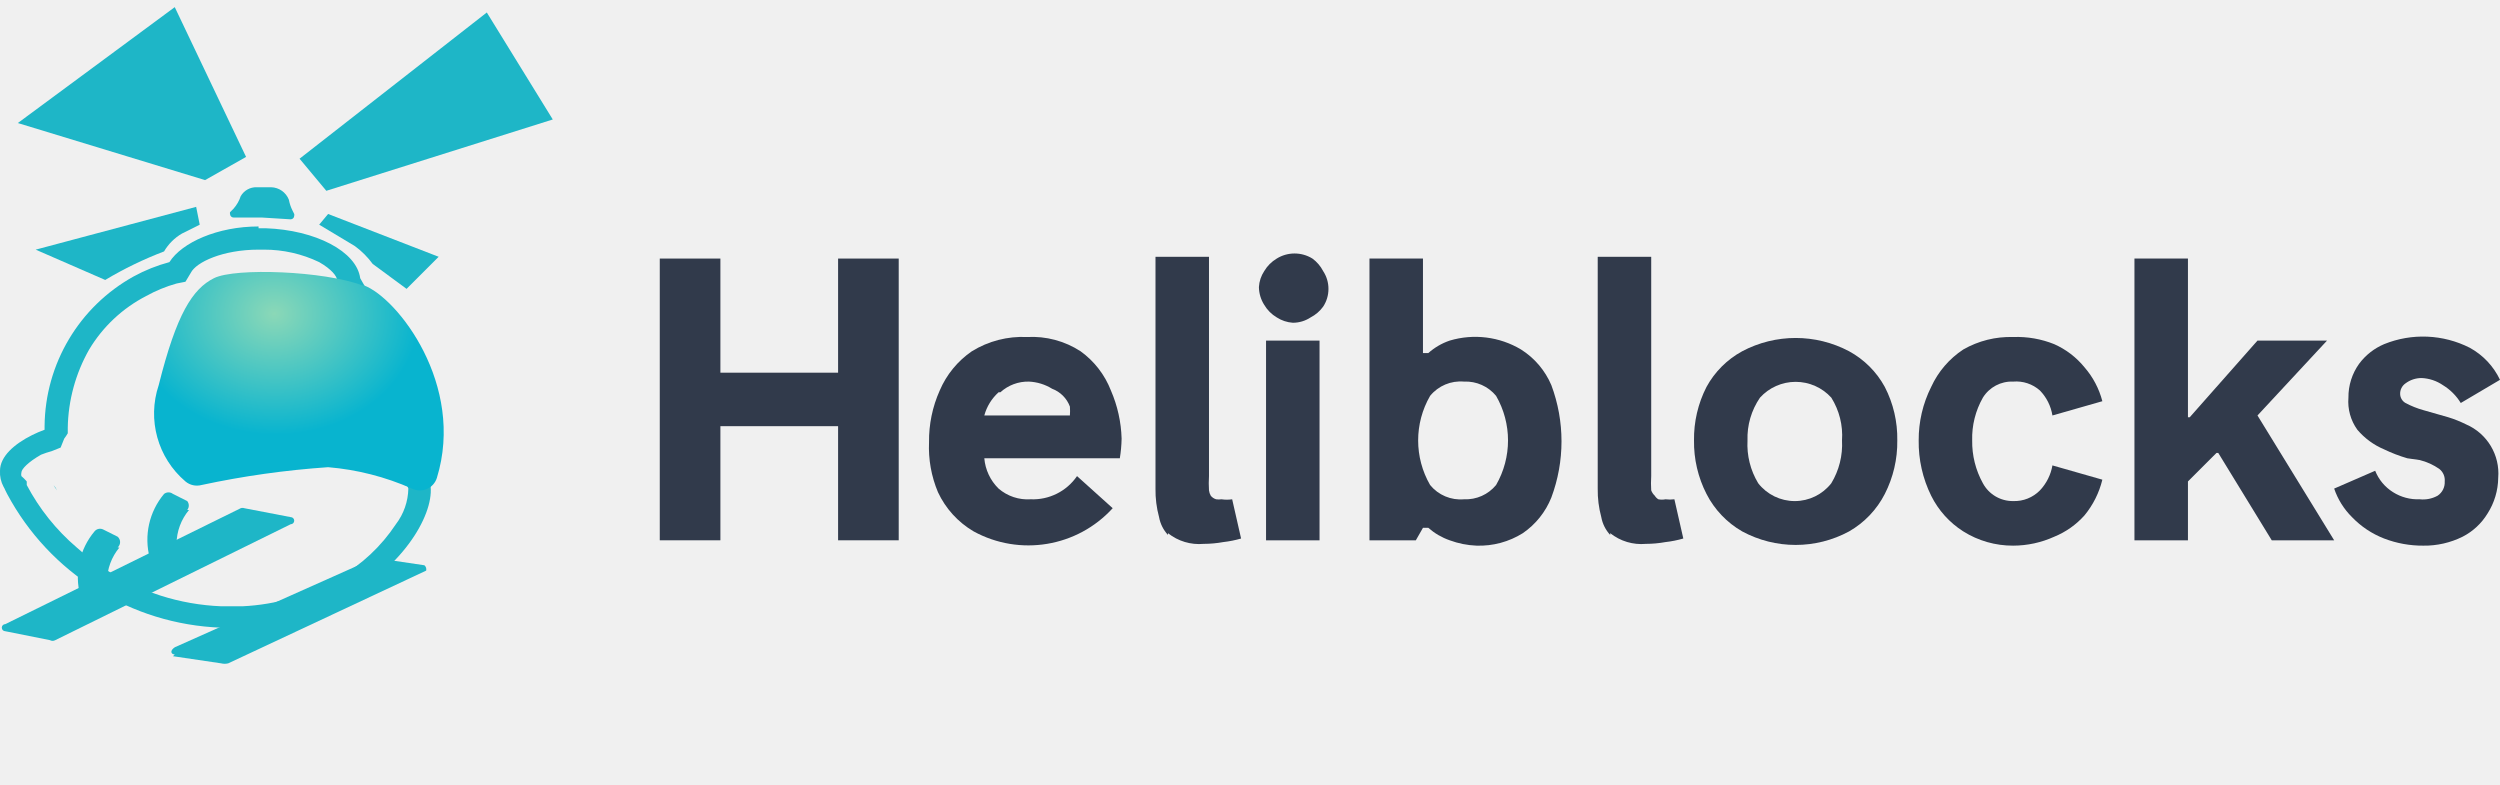
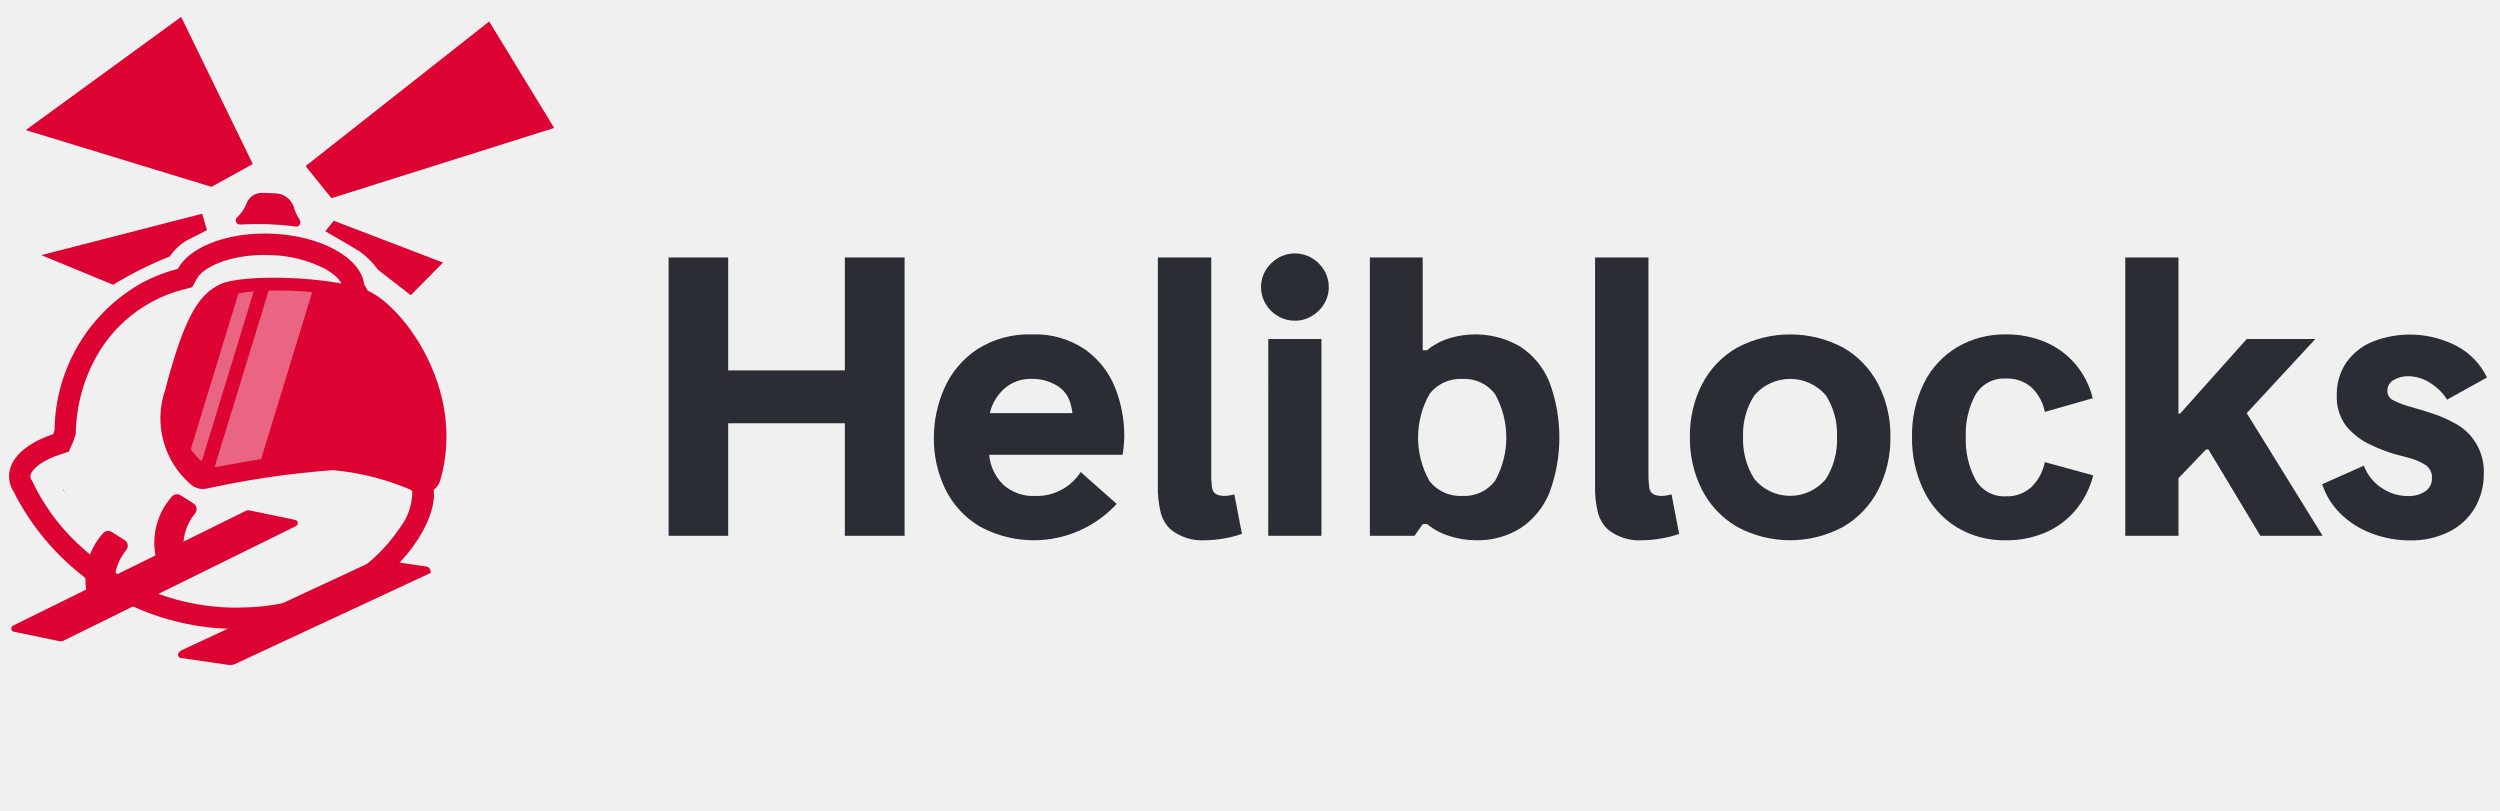
- <svg xmlns="http://www.w3.org/2000/svg" width="140.2" height="44">
+ <svg xmlns="http://www.w3.org/2000/svg" width="148" height="48">
  <defs>
-     <radialGradient id="a" cx=".4" cy=".2" r=".5" gradientTransform="matrix(.997 -.072 .079 1.104 0 0)" gradientUnits="objectBoundingBox">
-       <stop offset="0" stop-color="#8bd8b7" />
-       <stop offset="1" stop-color="#08b4cf" />
-     </radialGradient>
+     <clipPath id="a">
+       <path transform="translate(24 12)" fill="#fff" stroke="#707070" d="M0 0h148v48H0z" />
+     </clipPath>
  </defs>
-   <g data-name="Grupo 692">
-     <g data-name="Grupo 687" fill="#313a4b">
-       <path data-name="Trazado 27" d="M37 14.5h3.4v6.4H47v-6.4h3.4v15.8H47v-6.4h-6.6v6.4H37z" />
-       <path data-name="Trazado 28" d="M62.8 25.7h-7.6a2.7 2.7 0 00.8 1.7 2.5 2.5 0 001.8.6 3 3 0 002.6-1.3l2 1.8a6.4 6.4 0 01-7.8 1.3 5 5 0 01-2-2.2 6.5 6.5 0 01-.5-2.8 6.9 6.9 0 01.6-2.9 5.1 5.1 0 011.8-2.2 5.4 5.4 0 013.1-.8 5 5 0 013 .8 4.9 4.9 0 011.7 2.2 7.3 7.3 0 01.6 2.7 7.8 7.8 0 01-.1 1.1zM56 22a2.7 2.7 0 00-.8 1.3H60a3.3 3.3 0 000-.5 1.7 1.7 0 00-1-1 2.7 2.7 0 00-1.3-.4 2.3 2.3 0 00-1.6.6z" />
-       <path data-name="Trazado 29" d="M65.5 30a2 2 0 01-.5-1 5.8 5.8 0 01-.2-1.6v-13h3v12.3a6.2 6.2 0 000 .8.8.8 0 00.1.3.6.6 0 00.3.2 1 1 0 00.3 0 2 2 0 00.6 0l.5 2.2a6 6 0 01-1 .2 6.2 6.2 0 01-1.1.1 2.8 2.8 0 01-2-.6z" />
-       <path data-name="Trazado 30" d="M71.6 17.8a2 2 0 01-.7-.7 1.9 1.9 0 01-.3-1 1.8 1.8 0 01.3-.9 2 2 0 01.7-.7 1.9 1.9 0 012 0 2 2 0 01.6.7 1.8 1.8 0 01.3 1 1.8 1.8 0 01-.3 1 2 2 0 01-.7.6 1.8 1.8 0 01-1 .3 1.9 1.9 0 01-.9-.3zm-.6 1.3h3v11.2h-3z" />
-       <path data-name="Trazado 31" d="M81.3 30.3a3.6 3.6 0 01-1.2-.7h-.3l-.4.7h-2.6V14.5h3v5.3h.3a3.5 3.5 0 011.2-.7 5 5 0 014 .5 4.4 4.4 0 011.7 2 9 9 0 010 6.3 4.4 4.4 0 01-1.6 2 4.6 4.6 0 01-2.6.7 4.9 4.9 0 01-1.5-.3zm2.6-3.1a5 5 0 000-5 2.2 2.2 0 00-1.8-.8 2.2 2.2 0 00-1.9.8 5 5 0 000 5 2.2 2.2 0 001.9.8 2.2 2.2 0 001.8-.8z" />
-       <path data-name="Trazado 32" d="M90.3 30a2 2 0 01-.5-1 5.8 5.8 0 01-.2-1.6v-13h3v12.3a6.1 6.1 0 000 .8.8.8 0 00.2.3.6.6 0 00.2.2 1 1 0 00.4 0 2 2 0 00.5 0l.5 2.2a6 6 0 01-1 .2 6.2 6.2 0 01-1.1.1 2.8 2.8 0 01-2-.6z" />
-       <path data-name="Trazado 33" d="M97.7 29.8a5.1 5.1 0 01-2-2.1 6.4 6.4 0 01-.7-3 6.4 6.4 0 01.7-3 5 5 0 012-2 6.4 6.4 0 016 0 5 5 0 012 2 6.3 6.3 0 01.7 3 6.4 6.4 0 01-.7 3 5.1 5.1 0 01-2 2.1 6.3 6.3 0 01-6 0zm5-2.7a4.2 4.2 0 00.6-2.4 4 4 0 00-.6-2.4 2.7 2.7 0 00-4 0 4 4 0 00-.7 2.4 4.2 4.2 0 00.6 2.4 2.6 2.6 0 004.1 0z" />
-       <path data-name="Trazado 34" d="M110.1 29.8a5 5 0 01-1.8-2 6.8 6.8 0 01-.7-3.1 6.6 6.6 0 01.7-3 5 5 0 011.8-2.1 5.3 5.3 0 012.8-.7 5.6 5.6 0 012.3.4 4.6 4.6 0 011.7 1.3 4.7 4.7 0 011 1.9l-2.8.8a2.6 2.6 0 00-.7-1.4 2 2 0 00-1.5-.5 1.9 1.9 0 00-1.7.9 4.6 4.6 0 00-.6 2.4 4.8 4.8 0 00.6 2.4 1.9 1.9 0 001.7 1 2 2 0 001.5-.6 2.7 2.7 0 00.7-1.4l2.8.8a5 5 0 01-1 2 4.6 4.6 0 01-1.7 1.2 5.6 5.6 0 01-2.3.5 5.2 5.2 0 01-2.8-.8z" />
-       <path data-name="Trazado 35" d="M119.7 14.5h3v8.9h.1l3.8-4.3h3.9l-3.9 4.2 4.3 7h-3.5l-3-4.9h-.1l-1.6 1.6v3.3h-3z" />
-       <path data-name="Trazado 36" d="M133.7 30.2a5 5 0 01-1.8-1.2 4.1 4.1 0 01-1-1.6l2.3-1a2.5 2.5 0 001 1.2 2.6 2.6 0 001.5.4 1.7 1.7 0 001-.2.9.9 0 00.4-.8.8.8 0 00-.3-.7 3.3 3.3 0 00-1.1-.5l-.7-.1a8.5 8.5 0 01-1.3-.5 4 4 0 01-1.5-1.1 2.7 2.7 0 01-.5-1.8 3.2 3.2 0 01.6-1.9 3.4 3.4 0 011.4-1.1 5.8 5.8 0 014.8.2 4 4 0 011.7 1.8l-2.2 1.3a3 3 0 00-1-1 2.3 2.3 0 00-1.2-.4 1.5 1.5 0 00-.9.3.7.7 0 00-.3.6.6.6 0 00.3.5 5 5 0 001 .4l1.4.4a6.6 6.6 0 011 .4 3 3 0 011.8 3 3.8 3.8 0 01-.6 2 3.5 3.5 0 01-1.4 1.3 4.8 4.8 0 01-2.2.5 6 6 0 01-2.2-.4z" />
+   <g transform="translate(-24 -12)" clip-path="url(#a)">
+     <g fill="#2a2d33">
+       <path d="M63.582 27.241h3.527v6.687h6.906v-6.687h3.537V43.72h-3.537v-6.664h-6.906v6.664h-3.527zM90.46 38.924h-7.9a2.833 2.833 0 0 0 .819 1.758 2.628 2.628 0 0 0 1.92.677 3.064 3.064 0 0 0 2.677-1.417l2.131 1.889a6.667 6.667 0 0 1-8.146 1.312 5.236 5.236 0 0 1-2.015-2.22 6.817 6.817 0 0 1-.661-2.986 7.18 7.18 0 0 1 .629-2.971 5.362 5.362 0 0 1 1.936-2.288 5.66 5.66 0 0 1 3.238-.881 5.218 5.218 0 0 1 3.16.9 5.074 5.074 0 0 1 1.769 2.262 7.66 7.66 0 0 1 .54 2.844 8.144 8.144 0 0 1-.097 1.121zm-7.022-3.9a2.789 2.789 0 0 0-.84 1.432h4.891a3.4 3.4 0 0 0-.115-.567 1.781 1.781 0 0 0-.855-1.092 2.808 2.808 0 0 0-1.412-.367 2.357 2.357 0 0 0-1.672.595zM93.269 43.315a2.094 2.094 0 0 1-.54-.908 6.009 6.009 0 0 1-.184-1.716v-13.45h3.16v12.7a6.517 6.517 0 0 0 .036.85.883.883 0 0 0 .1.326.606.606 0 0 0 .267.188 1.1 1.1 0 0 0 .363.053 2.156 2.156 0 0 0 .6-.094l.451 2.341a6.238 6.238 0 0 1-1.065.273 6.445 6.445 0 0 1-1.107.105 2.949 2.949 0 0 1-2.081-.668zM99.661 30.721a2.015 2.015 0 0 1-.735-.73 1.946 1.946 0 0 1-.273-1.007 1.882 1.882 0 0 1 .273-.981 2.079 2.079 0 0 1 .735-.73 1.959 1.959 0 0 1 1.995 0 2.077 2.077 0 0 1 .735.73 1.882 1.882 0 0 1 .273.981 1.922 1.922 0 0 1-.273 1 2.075 2.075 0 0 1-.735.729 1.925 1.925 0 0 1-1 .273 1.955 1.955 0 0 1-.995-.265zm-.577 1.349h3.145v11.651H99.08zM109.786 43.726a3.779 3.779 0 0 1-1.3-.7h-.262l-.483.692h-2.645V27.241h3.127v5.489h.262a3.691 3.691 0 0 1 1.265-.687 5.251 5.251 0 0 1 4.261.483 4.563 4.563 0 0 1 1.717 2.1 9.4 9.4 0 0 1 0 6.539 4.561 4.561 0 0 1-1.7 2.094 4.756 4.756 0 0 1-2.656.725 5.059 5.059 0 0 1-1.586-.258zm2.719-3.254a5.285 5.285 0 0 0 0-5.148 2.274 2.274 0 0 0-1.932-.892 2.306 2.306 0 0 0-1.942.887 5.245 5.245 0 0 0-.005 5.164 2.315 2.315 0 0 0 1.947.876 2.271 2.271 0 0 0 1.931-.888zM119.153 43.315a2.1 2.1 0 0 1-.541-.908 6.01 6.01 0 0 1-.184-1.716v-13.45h3.16v12.7a6.363 6.363 0 0 0 .037.85.859.859 0 0 0 .1.326.606.606 0 0 0 .267.188 1.1 1.1 0 0 0 .362.053 2.164 2.164 0 0 0 .6-.094l.451 2.341a6.27 6.27 0 0 1-1.065.273 6.458 6.458 0 0 1-1.108.105 2.946 2.946 0 0 1-2.079-.668zM126.838 43.19a5.352 5.352 0 0 1-2.073-2.182 6.71 6.71 0 0 1-.724-3.144 6.624 6.624 0 0 1 .724-3.123 5.3 5.3 0 0 1 2.073-2.162 6.7 6.7 0 0 1 6.282 0 5.3 5.3 0 0 1 2.067 2.162 6.617 6.617 0 0 1 .725 3.123 6.7 6.7 0 0 1-.725 3.144 5.339 5.339 0 0 1-2.073 2.182 6.607 6.607 0 0 1-6.276 0zm5.248-2.818a4.388 4.388 0 0 0 .666-2.509 4.249 4.249 0 0 0-.666-2.467 2.788 2.788 0 0 0-4.225.005 4.23 4.23 0 0 0-.672 2.461 4.368 4.368 0 0 0 .672 2.5 2.75 2.75 0 0 0 4.225.005zM139.821 43.201a5.215 5.215 0 0 1-1.942-2.172 7.039 7.039 0 0 1-.688-3.165 6.9 6.9 0 0 1 .7-3.17 5.153 5.153 0 0 1 1.963-2.136 5.52 5.52 0 0 1 2.9-.761 5.8 5.8 0 0 1 2.362.467 4.789 4.789 0 0 1 1.773 1.323 4.913 4.913 0 0 1 1 1.989l-2.834.808a2.742 2.742 0 0 0-.781-1.443 2.144 2.144 0 0 0-1.517-.53 1.955 1.955 0 0 0-1.811.961 4.83 4.83 0 0 0-.572 2.493 5.011 5.011 0 0 0 .572 2.525 1.94 1.94 0 0 0 1.811.991 2.1 2.1 0 0 0 1.506-.551 2.826 2.826 0 0 0 .792-1.474l2.866.787a5.29 5.29 0 0 1-1.034 2.042 4.775 4.775 0 0 1-1.779 1.333 5.817 5.817 0 0 1-2.372.467 5.385 5.385 0 0 1-2.915-.784zM149.816 27.241h3.149v9.248h.095l3.947-4.419h4.062l-4.062 4.388 4.492 7.263h-3.684l-3.075-5.111h-.146l-1.627 1.7v3.411h-3.149zM164.377 43.568a5.188 5.188 0 0 1-1.831-1.17 4.285 4.285 0 0 1-1.071-1.732l2.467-1.1a2.643 2.643 0 0 0 1.024 1.3 2.741 2.741 0 0 0 1.579.5 1.755 1.755 0 0 0 1.028-.278.919.919 0 0 0 .4-.8.875.875 0 0 0-.367-.751 3.468 3.468 0 0 0-1.133-.467q-.052-.01-.672-.178a8.876 8.876 0 0 1-1.406-.535 4.154 4.154 0 0 1-1.491-1.123 2.809 2.809 0 0 1-.566-1.837 3.3 3.3 0 0 1 .572-1.948 3.531 3.531 0 0 1 1.558-1.227 6.011 6.011 0 0 1 5 .278 4.144 4.144 0 0 1 1.763 1.847l-2.361 1.312a3.161 3.161 0 0 0-1.018-1 2.415 2.415 0 0 0-1.28-.388 1.6 1.6 0 0 0-.877.231.713.713 0 0 0-.362.63.6.6 0 0 0 .33.556 5.184 5.184 0 0 0 1.055.4q.828.231 1.417.436a6.836 6.836 0 0 1 1.06.467 3.227 3.227 0 0 1 1.847 3.012 3.96 3.96 0 0 1-.546 2.089 3.692 3.692 0 0 1-1.533 1.4 4.983 4.983 0 0 1-2.278.5 6.343 6.343 0 0 1-2.308-.424z" />
    </g>
-     <g data-name="Grupo 691">
-       <path data-name="Trazado 37" d="M3.2 27.5a2.1 2.1 0 01-.2-.3 1.3 1.3 0 01.2.3z" fill="#1eb6c7" />
-       <path data-name="Trazado 38" d="M14.5 14h.3a7.1 7.1 0 013.1.7c.7.4 1 .8 1 1v.3l.2.2a15.4 15.4 0 011.6 3.5 63.9 63.9 0 01.7 4.5c.3 1.4.5 2 1 2.2a4.8 4.8 0 01.5 1 3.4 3.4 0 01-.7 2 9.5 9.5 0 01-3.2 3 11.8 11.8 0 01-5.4 1.6h-1.2a12.9 12.9 0 01-3.4-.6 13.3 13.3 0 01-4.7-2.7 11.9 11.9 0 01-2.8-3.5V27a2.6 2.6 0 00-.3-.3.4.4 0 010-.2c0-.2.4-.6 1.1-1a5.4 5.4 0 01.6-.2l.5-.2.2-.5a2.9 2.9 0 00.2-.3V24A9.2 9.2 0 015 19.6a8 8 0 013.2-3 7.9 7.9 0 011.7-.7l.5-.1.3-.5c.3-.6 1.8-1.3 3.8-1.3m0-1.3c-2.3 0-4.3.9-5 2a9 9 0 00-2 .8 9.7 9.7 0 00-5 8.4 1.7 1.7 0 010 .2 6.6 6.6 0 00-.7.3c-1 .5-1.8 1.2-1.8 2a1.7 1.7 0 00.2.9 1.3 1.3 0 01.1.2l.1.2a14.2 14.2 0 0012 7.5h1.2a13 13 0 006-1.8c3.3-1.9 4.9-4.9 4.5-6.4a5 5 0 00-1-1.5 4 4 0 01-.5-1.6v-.4c-.4-1.4-.6-3.2-.7-4a17.7 17.7 0 00-1.7-3.9c-.2-1.5-2.5-2.7-5.3-2.8h-.4z" fill="#1eb6c7" />
-       <path data-name="Trazado 39" d="M22.6 24v-.5.4z" fill="#1eb6c7" />
-       <path data-name="Trazado 40" d="M27.3.7L16.8 8.9l1.5 1.8 12.7-4z" fill="#1eb6c7" />
-       <path data-name="Trazado 41" d="M13.8 8.8l-2.3 1.3L1 6.9 9.8.4z" fill="#1eb6c7" />
-       <path data-name="Trazado 42" d="M11 11.6l.2 1-1 .5a2.8 2.8 0 00-1 1 21.1 21.1 0 00-3.3 1.6L2 14z" fill="#1eb6c7" />
-       <path data-name="Trazado 43" d="M14.7 12.2l1.6.1a.2.2 0 00.2-.2.2.2 0 000-.1l-.1-.2a2.3 2.3 0 01-.2-.6 1.1 1.1 0 00-1-.7h-.8a1 1 0 00-.9.5 2 2 0 01-.4.7l-.2.2a.2.2 0 000 .1.2.2 0 00.2.2h1.6z" fill="#1eb6c7" />
-       <path data-name="Trazado 45" d="M9.7 36.8l2.7.4a.8.8 0 00.4 0L23.9 32a.3.3 0 00-.1-.3l-2.7-.4H21L9.8 36.3c-.3.2-.2.4 0 .4z" fill="#1eb6c7" />
-       <path data-name="Trazado 46" d="M.3 35.4l2.5.5a.3.3 0 00.3 0l13.2-6.5a.2.2 0 000-.4l-2.6-.5a.3.3 0 00-.2 0L.3 35a.2.2 0 000 .4z" fill="#1eb6c7" />
-       <path data-name="Trazado 47" d="M10.6 28.6a3 3 0 00-.7 1.9l-1.5.8a4 4 0 01.8-3.6.4.4 0 01.5 0l.8.4a.4.4 0 010 .5z" fill="#1eb6c7" />
-       <path data-name="Trazado 48" d="M6.7 30.7a3 3 0 00-.7 1.9l-1.5.8a4 4 0 01.8-3.6.4.4 0 01.5-.1l.8.4a.4.4 0 010 .6z" fill="#1eb6c7" />
-       <path data-name="Trazado 49" d="M18.4 12l6.2 2.4-1.8 1.8-1.9-1.4a4.6 4.6 0 00-1-1l-2-1.2z" fill="#1eb6c7" />
-       <path data-name="Trazado 44" d="M643 317.7c1.9.7 5.7 5.6 4.1 10.8a1 1 0 01-1.4.6 14.6 14.6 0 00-4.7-1.2 50.1 50.1 0 00-7.1 1 1 1 0 01-.9-.2 5 5 0 01-1.5-5.4c1-4 1.9-5.4 3.1-6s6.2-.4 8.3.4z" transform="translate(-622.6 -301.7)" fill="url(#a)" />
+     <path d="M27.856 41.183a2.209 2.209 0 0 1-.171-.295 1.355 1.355 0 0 1 .171.295z" fill="#dd0333" />
+     <path d="M39.662 27.096c.111 0 .224 0 .335.006a7.4 7.4 0 0 1 3.221.8c.743.409 1.043.837 1.075 1.1l.029.243.118.215a16.035 16.035 0 0 1 1.65 3.632l.063.427c.137.931.366 2.491.621 3.79.03.147.058.292.087.43v.008c.308 1.45.545 2.018 1 2.362a4.958 4.958 0 0 1 .546 1.017 3.5 3.5 0 0 1-.726 2.108 9.9 9.9 0 0 1-3.3 3.079 12.262 12.262 0 0 1-5.693 1.642c-.227.011-.456.017-.682.017-.168 0-.338 0-.5-.009a13.408 13.408 0 0 1-3.619-.633A13.9 13.9 0 0 1 29 44.548a12.357 12.357 0 0 1-2.908-3.69l-.058-.121-.011-.021a2.726 2.726 0 0 0-.2-.374.412.412 0 0 1-.024-.151c.009-.265.378-.7 1.18-1.06a5.609 5.609 0 0 1 .564-.219l.529-.176.228-.509a3 3 0 0 0 .144-.4l.042-.149.005-.155a9.614 9.614 0 0 1 1.271-4.514 8.308 8.308 0 0 1 3.28-3.168 8.2 8.2 0 0 1 1.8-.7l.54-.138.263-.492c.368-.688 1.9-1.419 4.026-1.419m0-1.266c-2.44 0-4.487.863-5.142 2.089a9.408 9.408 0 0 0-2.074.8 10.118 10.118 0 0 0-5.225 8.758 1.733 1.733 0 0 1-.082.23 6.923 6.923 0 0 0-.688.268c-1.156.525-1.891 1.29-1.923 2.167a1.728 1.728 0 0 0 .178.818 1.37 1.37 0 0 1 .171.295l.074.156a14.795 14.795 0 0 0 12.505 7.815q.273.01.551.01.368 0 .743-.018a13.575 13.575 0 0 0 6.269-1.819c3.385-1.991 5.021-5.094 4.6-6.66a5.143 5.143 0 0 0-.98-1.635 4.168 4.168 0 0 1-.534-1.624l-.084-.42c-.3-1.5-.561-3.4-.675-4.16a18.471 18.471 0 0 0-1.793-4.054c-.192-1.581-2.563-2.9-5.506-3.01-.128 0-.255-.007-.381-.007z" fill="#dd0333" />
+     <path d="M48.102 37.481l-.084-.42c.031.141.06.28.084.42zM52.96 13.272l-10.868 8.56 1.53 1.9 13.186-4.157zM38.966 21.711l-2.448 1.35-10.993-3.36 9.2-6.7zM35.969 24.653l.285.97-1.125.574a2.923 2.923 0 0 0-1.07.979 22.026 22.026 0 0 0-3.36 1.682l-4.254-1.754zM39.865 25.271c.4.014 1.175.072 1.633.141a.249.249 0 0 0 .283-.212v-.005a.258.258 0 0 0-.031-.164l-.14-.243a2.407 2.407 0 0 1-.223-.562 1.185 1.185 0 0 0-1.057-.779l-.8-.029a.964.964 0 0 0-.929.611 2.117 2.117 0 0 1-.421.69l-.159.169a.244.244 0 0 0-.064.185.24.24 0 0 0 .257.218 20.1 20.1 0 0 1 1.651-.02z" fill="#dd0333" />
+     <path d="M45.688 29.179c2.054.788 5.961 5.831 4.373 11.266a1.077 1.077 0 0 1-1.447.682 15.194 15.194 0 0 0-4.9-1.294 52.231 52.231 0 0 0-7.483 1.093 1.083 1.083 0 0 1-.906-.222 5.159 5.159 0 0 1-1.544-5.634c1.115-4.232 1.944-5.624 3.255-6.242s6.455-.493 8.652.351zM34.679 50.948l2.75.4a.876.876 0 0 0 .429-.014l11.629-5.414a.34.34 0 0 0-.192-.373l-2.75-.4c-.087-.032-.19-.024-.187-.057l-11.629 5.414c-.254.172-.236.375-.05.444zM24.818 49.397l2.665.553a.336.336 0 0 0 .27-.02l13.76-6.783a.194.194 0 0 0-.032-.367l-2.665-.553a.333.333 0 0 0-.27.02l-13.761 6.782a.194.194 0 0 0 .033.368z" fill="#dd0333" />
+     <path d="M35.541 42.404a3.054 3.054 0 0 0-.69 1.925l-1.581.842a4.1 4.1 0 0 1 .9-3.767.4.4 0 0 1 .519-.083l.765.481a.4.4 0 0 1 .087.602zM31.464 44.574a3.053 3.053 0 0 0-.69 1.925l-1.582.842a4.1 4.1 0 0 1 .9-3.766.4.4 0 0 1 .52-.083l.765.481a.4.4 0 0 1 .087.601zM43.76 25.07l6.467 2.475-1.91 1.93-1.944-1.511a4.833 4.833 0 0 0-1.08-1.079c-.547-.34-2.036-1.194-2.036-1.194z" fill="#dd0333" />
+     <g opacity=".39">
+       <path d="M45.251 29.811a11.955 11.955 0 0 0-2.765-.519l-3.024 9.881a29.572 29.572 0 0 1 4.046-.456 13.978 13.978 0 0 1 4.323 1.081.963.963 0 0 0 1.277-.57c1.401-4.544-2.045-8.759-3.857-9.417zM37.621 29.519c-1.158.516-1.888 1.68-2.871 5.217a4.314 4.314 0 0 0 .544 3.861l2.822-9.222a2.52 2.52 0 0 0-.495.144zM39.023 29.248l-3.079 10.059c.058.05.114.1.166.137a.988.988 0 0 0 .6.2l3.2-10.444c-.314.013-.613.025-.887.048z" fill="none" />
+       <path d="M38.115 29.374l-2.822 9.222a4.192 4.192 0 0 0 .651.711l3.078-10.059a7.5 7.5 0 0 0-.907.126zM39.906 29.202l-3.2 10.444a.988.988 0 0 0 .2-.017c.521-.1 1.487-.282 2.553-.457l3.024-9.881a22.574 22.574 0 0 0-2.577-.089z" fill="#fff" />
    </g>
-     <path data-name="Rectángulo 1669" fill="none" d="M0 0h140v44H0z" />
  </g>
</svg>
